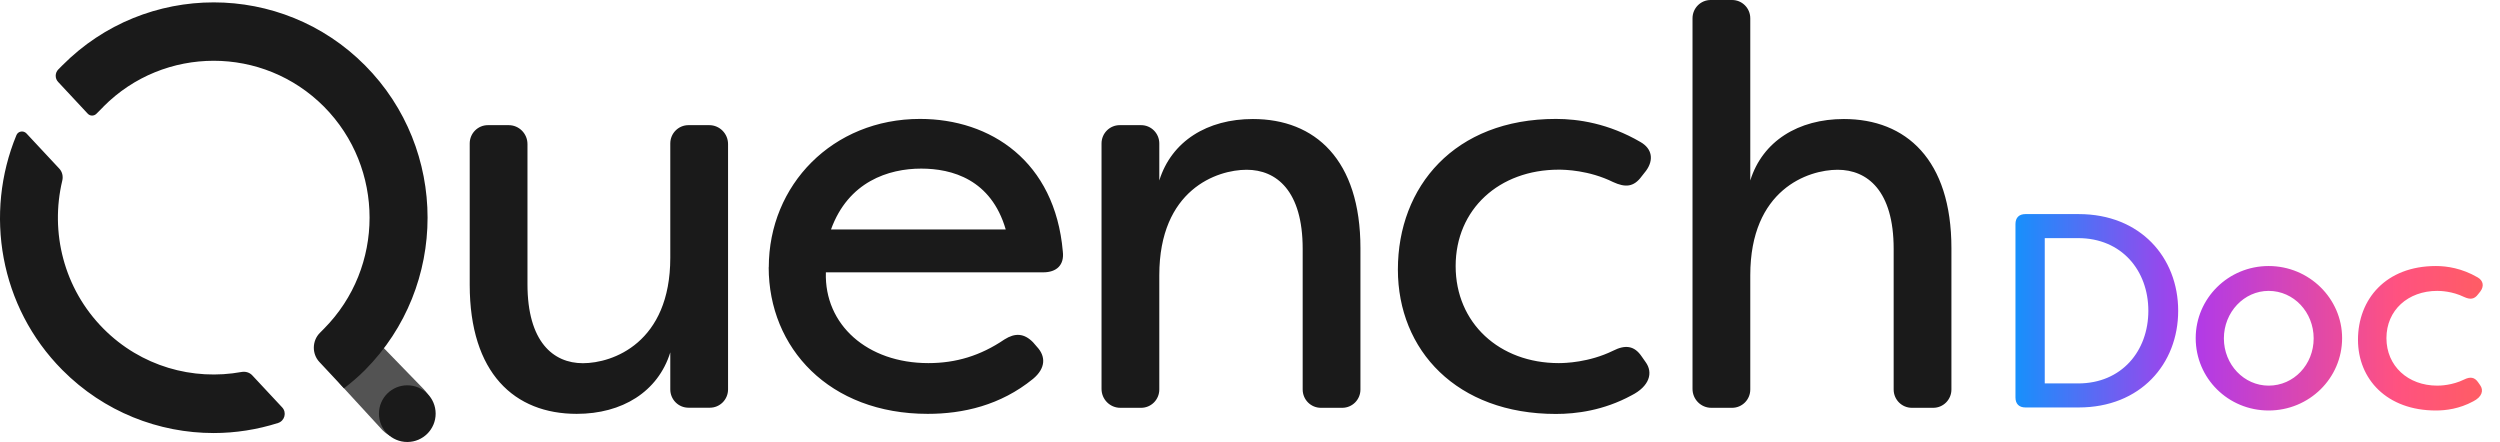
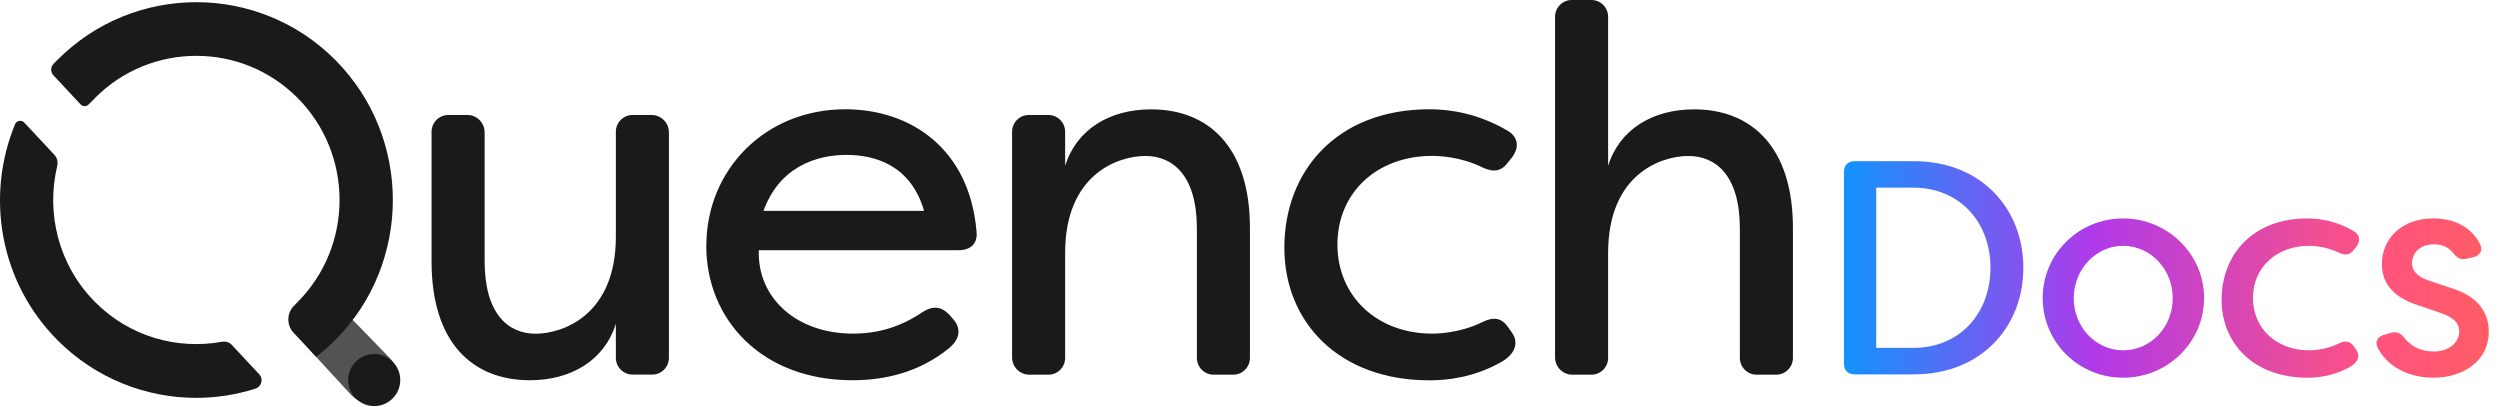
- <svg xmlns="http://www.w3.org/2000/svg" width="181" height="32" viewBox="0 0 181 32" fill="none">
+ <svg xmlns="http://www.w3.org/2000/svg" width="197" height="32" viewBox="0 0 197 32" fill="none">
  <path d="M29.18 31.768C28.641 31.768 28.102 31.563 27.695 31.147L24.907 28.115C24.088 27.29 22.702 24.846 23.521 24.021C24.341 23.196 25.573 22.939 26.392 23.764L30.666 28.164C31.485 28.989 31.485 30.329 30.666 31.154C30.252 31.57 29.72 31.775 29.18 31.775V31.768Z" fill="#1A1A1A" fill-opacity="0.75" />
  <path fill-rule="evenodd" clip-rule="evenodd" d="M122.538 1.326V28.15V28.157C122.538 28.912 123.147 29.525 123.897 29.525H125.403C126.131 29.525 126.72 28.933 126.72 28.2V19.928C126.72 13.723 130.895 12.291 133.045 12.291C135.196 12.291 137.101 13.807 137.101 18.01V28.2C137.101 28.933 137.69 29.525 138.418 29.525H139.967C140.695 29.525 141.283 28.933 141.283 28.2V17.968C141.283 11.558 137.998 8.617 133.494 8.617C130.208 8.617 127.609 10.211 126.72 13.067V1.326C126.72 0.592 126.131 0 125.403 0H123.855C123.126 0 122.538 0.592 122.538 1.326ZM55.66 19.35C55.66 13.391 60.283 8.61 66.609 8.61C71.716 8.61 76.381 11.671 76.948 18.207C77.067 19.188 76.5 19.717 75.526 19.717H59.793C59.674 23.51 62.791 26.289 67.211 26.289C69.201 26.289 70.98 25.76 72.724 24.575C73.495 24.089 74.146 24.124 74.791 24.78L75.071 25.104C75.722 25.795 75.722 26.655 74.791 27.431C72.437 29.349 69.719 29.963 67.169 29.963C60.031 29.963 55.653 25.189 55.653 19.35H55.66ZM72.815 16.614C71.758 12.982 68.921 12.207 66.693 12.207C64.339 12.207 61.418 13.144 60.164 16.614H72.815ZM34.007 20.612V10.387C34.007 9.654 34.595 9.061 35.324 9.061H36.83C37.58 9.061 38.189 9.675 38.189 10.43V20.577C38.189 24.744 40.052 26.296 42.203 26.296C44.353 26.296 48.529 24.829 48.529 18.659V10.387C48.529 9.654 49.117 9.061 49.846 9.061H51.352C52.101 9.061 52.711 9.675 52.711 10.43V28.193C52.711 28.926 52.122 29.518 51.394 29.518H49.846C49.117 29.518 48.529 28.926 48.529 28.193V25.513C47.639 28.369 45.04 29.963 41.755 29.963C37.25 29.963 34.007 27.022 34.007 20.612ZM79.751 10.387V28.15V28.157C79.751 28.912 80.36 29.525 81.109 29.525H82.616C83.344 29.525 83.933 28.933 83.933 28.2V19.928C83.933 13.723 88.108 12.291 90.258 12.291C92.409 12.291 94.314 13.807 94.314 18.01V28.2C94.314 28.933 94.903 29.525 95.631 29.525H97.179C97.908 29.525 98.496 28.933 98.496 28.2V17.968C98.496 11.558 95.211 8.617 90.707 8.617C87.421 8.617 84.822 10.211 83.933 13.067V10.387C83.933 9.654 83.344 9.061 82.616 9.061H81.067C80.339 9.061 79.751 9.654 79.751 10.387ZM101.207 19.512C101.207 13.511 105.305 8.61 112.647 8.61C114.272 8.61 116.457 8.935 118.769 10.281C119.624 10.768 119.743 11.586 119.175 12.362L118.853 12.771C118.286 13.546 117.676 13.589 116.787 13.18C115.042 12.319 113.298 12.284 112.85 12.284C108.549 12.284 105.389 15.14 105.389 19.265C105.389 23.39 108.556 26.289 112.85 26.289C113.298 26.289 115.042 26.246 116.787 25.393C117.676 24.942 118.328 25.026 118.853 25.802L119.14 26.211C119.708 26.987 119.421 27.967 118.125 28.623C116.1 29.723 114.111 29.97 112.647 29.97C105.466 29.97 101.207 25.358 101.207 19.519V19.512ZM7.486 7.722C9.685 5.507 12.578 4.4 15.472 4.4C18.365 4.4 21.251 5.507 23.457 7.722C27.857 12.157 27.857 19.364 23.457 23.799L23.156 24.103C22.589 24.674 22.575 25.619 23.121 26.204L24.907 28.115C25.433 27.706 25.944 27.276 26.427 26.789C32.466 20.711 32.466 10.81 26.427 4.732C20.389 -1.347 10.554 -1.347 4.515 4.732L4.221 5.028C3.976 5.275 3.969 5.677 4.207 5.93L6.351 8.229C6.519 8.413 6.806 8.413 6.981 8.236L7.493 7.722H7.486ZM17.496 26.93C17.776 26.881 18.07 26.965 18.266 27.177L20.431 29.497C20.774 29.864 20.613 30.47 20.13 30.625C18.617 31.105 17.047 31.352 15.471 31.352C11.506 31.352 7.535 29.828 4.515 26.789C-0.045 22.199 -1.145 15.436 1.188 9.788C1.307 9.492 1.699 9.428 1.916 9.661C2.046 9.8 2.197 9.961 2.359 10.136C2.997 10.821 3.821 11.705 4.284 12.199C4.508 12.432 4.585 12.764 4.508 13.081C3.619 16.804 4.606 20.894 7.492 23.799C10.21 26.535 13.972 27.572 17.496 26.93Z" fill="#1A1A1A" />
  <path d="M29.488 32C30.622 32 31.541 31.081 31.541 29.948C31.541 28.815 30.622 27.896 29.488 27.896C28.355 27.896 27.436 28.815 27.436 29.948C27.436 31.081 28.355 32 29.488 32Z" fill="#1A1A1A" />
-   <path d="M146.64 29.5C146.18 29.5 145.92 29.24 145.92 28.78V16.22C145.92 15.76 146.18 15.5 146.64 15.5H150.5C154.96 15.5 157.7 18.64 157.7 22.5C157.7 26.36 154.96 29.5 150.5 29.5H146.64ZM148.04 27.76H150.46C153.6 27.76 155.54 25.42 155.54 22.5C155.54 19.58 153.6 17.24 150.46 17.24H148.04V27.76ZM164.249 29.72C161.329 29.72 158.969 27.4 158.969 24.48C158.969 21.6 161.329 19.26 164.249 19.26C167.189 19.26 169.569 21.62 169.569 24.48C169.569 27.38 167.189 29.72 164.249 29.72ZM164.249 27.92C166.069 27.92 167.509 26.4 167.509 24.5C167.509 22.6 166.069 21.06 164.249 21.06C162.469 21.06 161.009 22.6 161.009 24.5C161.009 26.4 162.469 27.92 164.249 27.92ZM176.358 29.72C172.818 29.72 170.718 27.46 170.718 24.6C170.718 21.66 172.738 19.26 176.358 19.26C177.158 19.26 178.238 19.42 179.378 20.08C179.798 20.32 179.858 20.72 179.578 21.1L179.418 21.3C179.138 21.68 178.838 21.7 178.398 21.5C177.538 21.08 176.678 21.06 176.458 21.06C174.338 21.06 172.778 22.46 172.778 24.48C172.778 26.5 174.338 27.92 176.458 27.92C176.678 27.92 177.538 27.9 178.398 27.48C178.838 27.26 179.158 27.3 179.418 27.68L179.558 27.88C179.838 28.26 179.698 28.74 179.058 29.06C178.058 29.6 177.078 29.72 176.358 29.72Z" fill="url(#paint0_linear_9610_3693)" />
+   <path d="M146.168 29.5C145.616 29.5 145.304 29.188 145.304 28.636V13.564C145.304 13.012 145.616 12.7 146.168 12.7H150.8C156.152 12.7 159.44 16.468 159.44 21.1C159.44 25.732 156.152 29.5 150.8 29.5H146.168ZM147.848 27.412H150.752C154.52 27.412 156.848 24.604 156.848 21.1C156.848 17.596 154.52 14.788 150.752 14.788H147.848V27.412ZM167.299 29.764C163.795 29.764 160.963 26.98 160.963 23.476C160.963 20.02 163.795 17.212 167.299 17.212C170.827 17.212 173.683 20.044 173.683 23.476C173.683 26.956 170.827 29.764 167.299 29.764ZM167.299 27.604C169.483 27.604 171.211 25.78 171.211 23.5C171.211 21.22 169.483 19.372 167.299 19.372C165.163 19.372 163.411 21.22 163.411 23.5C163.411 25.78 165.163 27.604 167.299 27.604ZM181.83 29.764C177.582 29.764 175.062 27.052 175.062 23.62C175.062 20.092 177.486 17.212 181.83 17.212C182.79 17.212 184.086 17.404 185.454 18.196C185.958 18.484 186.03 18.964 185.694 19.42L185.502 19.66C185.166 20.116 184.806 20.14 184.278 19.9C183.246 19.396 182.214 19.372 181.95 19.372C179.406 19.372 177.534 21.052 177.534 23.476C177.534 25.9 179.406 27.604 181.95 27.604C182.214 27.604 183.246 27.58 184.278 27.076C184.806 26.812 185.19 26.86 185.502 27.316L185.67 27.556C186.006 28.012 185.838 28.588 185.07 28.972C183.87 29.62 182.694 29.764 181.83 29.764ZM191.749 29.764C189.901 29.764 188.197 28.972 187.381 27.436C187.093 26.884 187.381 26.5 187.957 26.356L188.461 26.212C188.941 26.092 189.229 26.308 189.541 26.716C190.021 27.316 190.837 27.7 191.773 27.7C192.925 27.7 193.789 27.028 193.789 26.116C193.789 25.348 193.141 24.94 192.301 24.652L190.693 24.1C188.845 23.548 187.693 22.516 187.693 20.812C187.693 18.748 189.325 17.212 191.725 17.212C193.189 17.212 194.605 17.716 195.397 19.18C195.709 19.732 195.421 20.164 194.845 20.284L194.389 20.38C193.885 20.524 193.597 20.308 193.261 19.876C192.853 19.396 192.325 19.252 191.797 19.252C190.741 19.252 190.069 19.9 190.069 20.74C190.069 21.508 190.765 21.916 191.461 22.132L193.189 22.708C195.493 23.428 196.117 24.844 196.117 26.14C196.117 28.444 194.101 29.764 191.749 29.764Z" fill="url(#paint0_linear_9610_3693)" />
  <defs>
-     <linearGradient id="paint0_linear_9610_3693" x1="144" y1="24.5" x2="181" y2="24.5" gradientUnits="userSpaceOnUse">
+     <linearGradient id="paint0_linear_9610_3693" x1="143" y1="23.5" x2="198" y2="23.5" gradientUnits="userSpaceOnUse">
      <stop stop-color="#009DFF" />
      <stop offset="0.4" stop-color="#B03AE9" />
      <stop offset="0.798" stop-color="#FF5280" />
      <stop offset="1" stop-color="#FF5F5F" />
    </linearGradient>
  </defs>
</svg>
